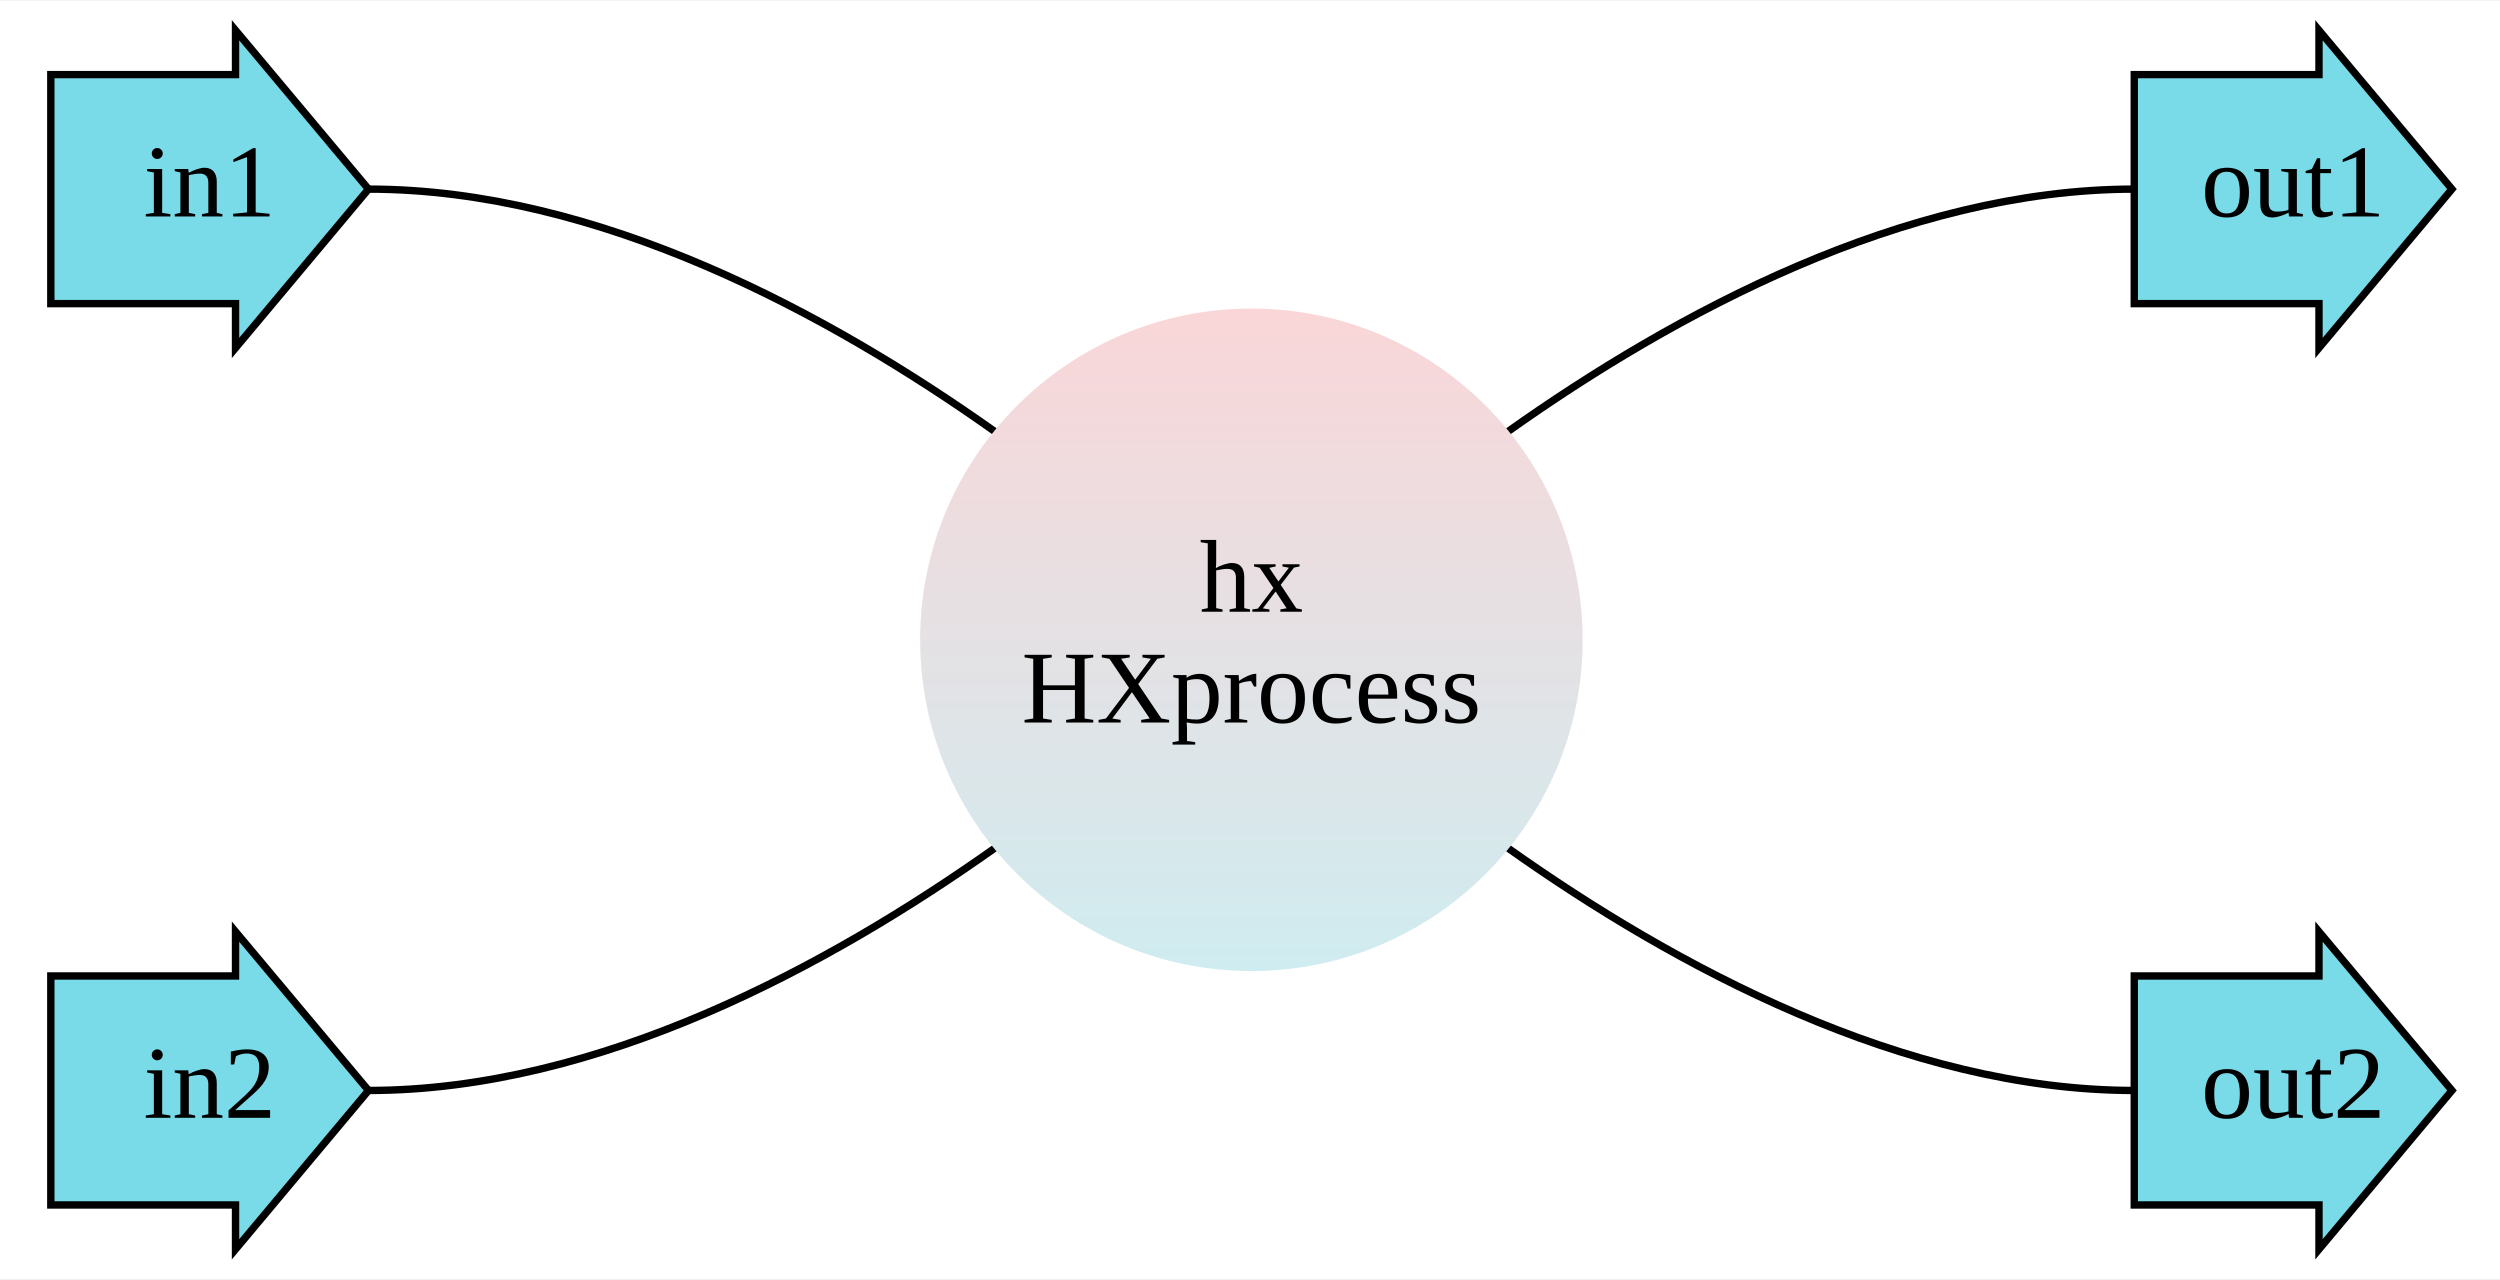
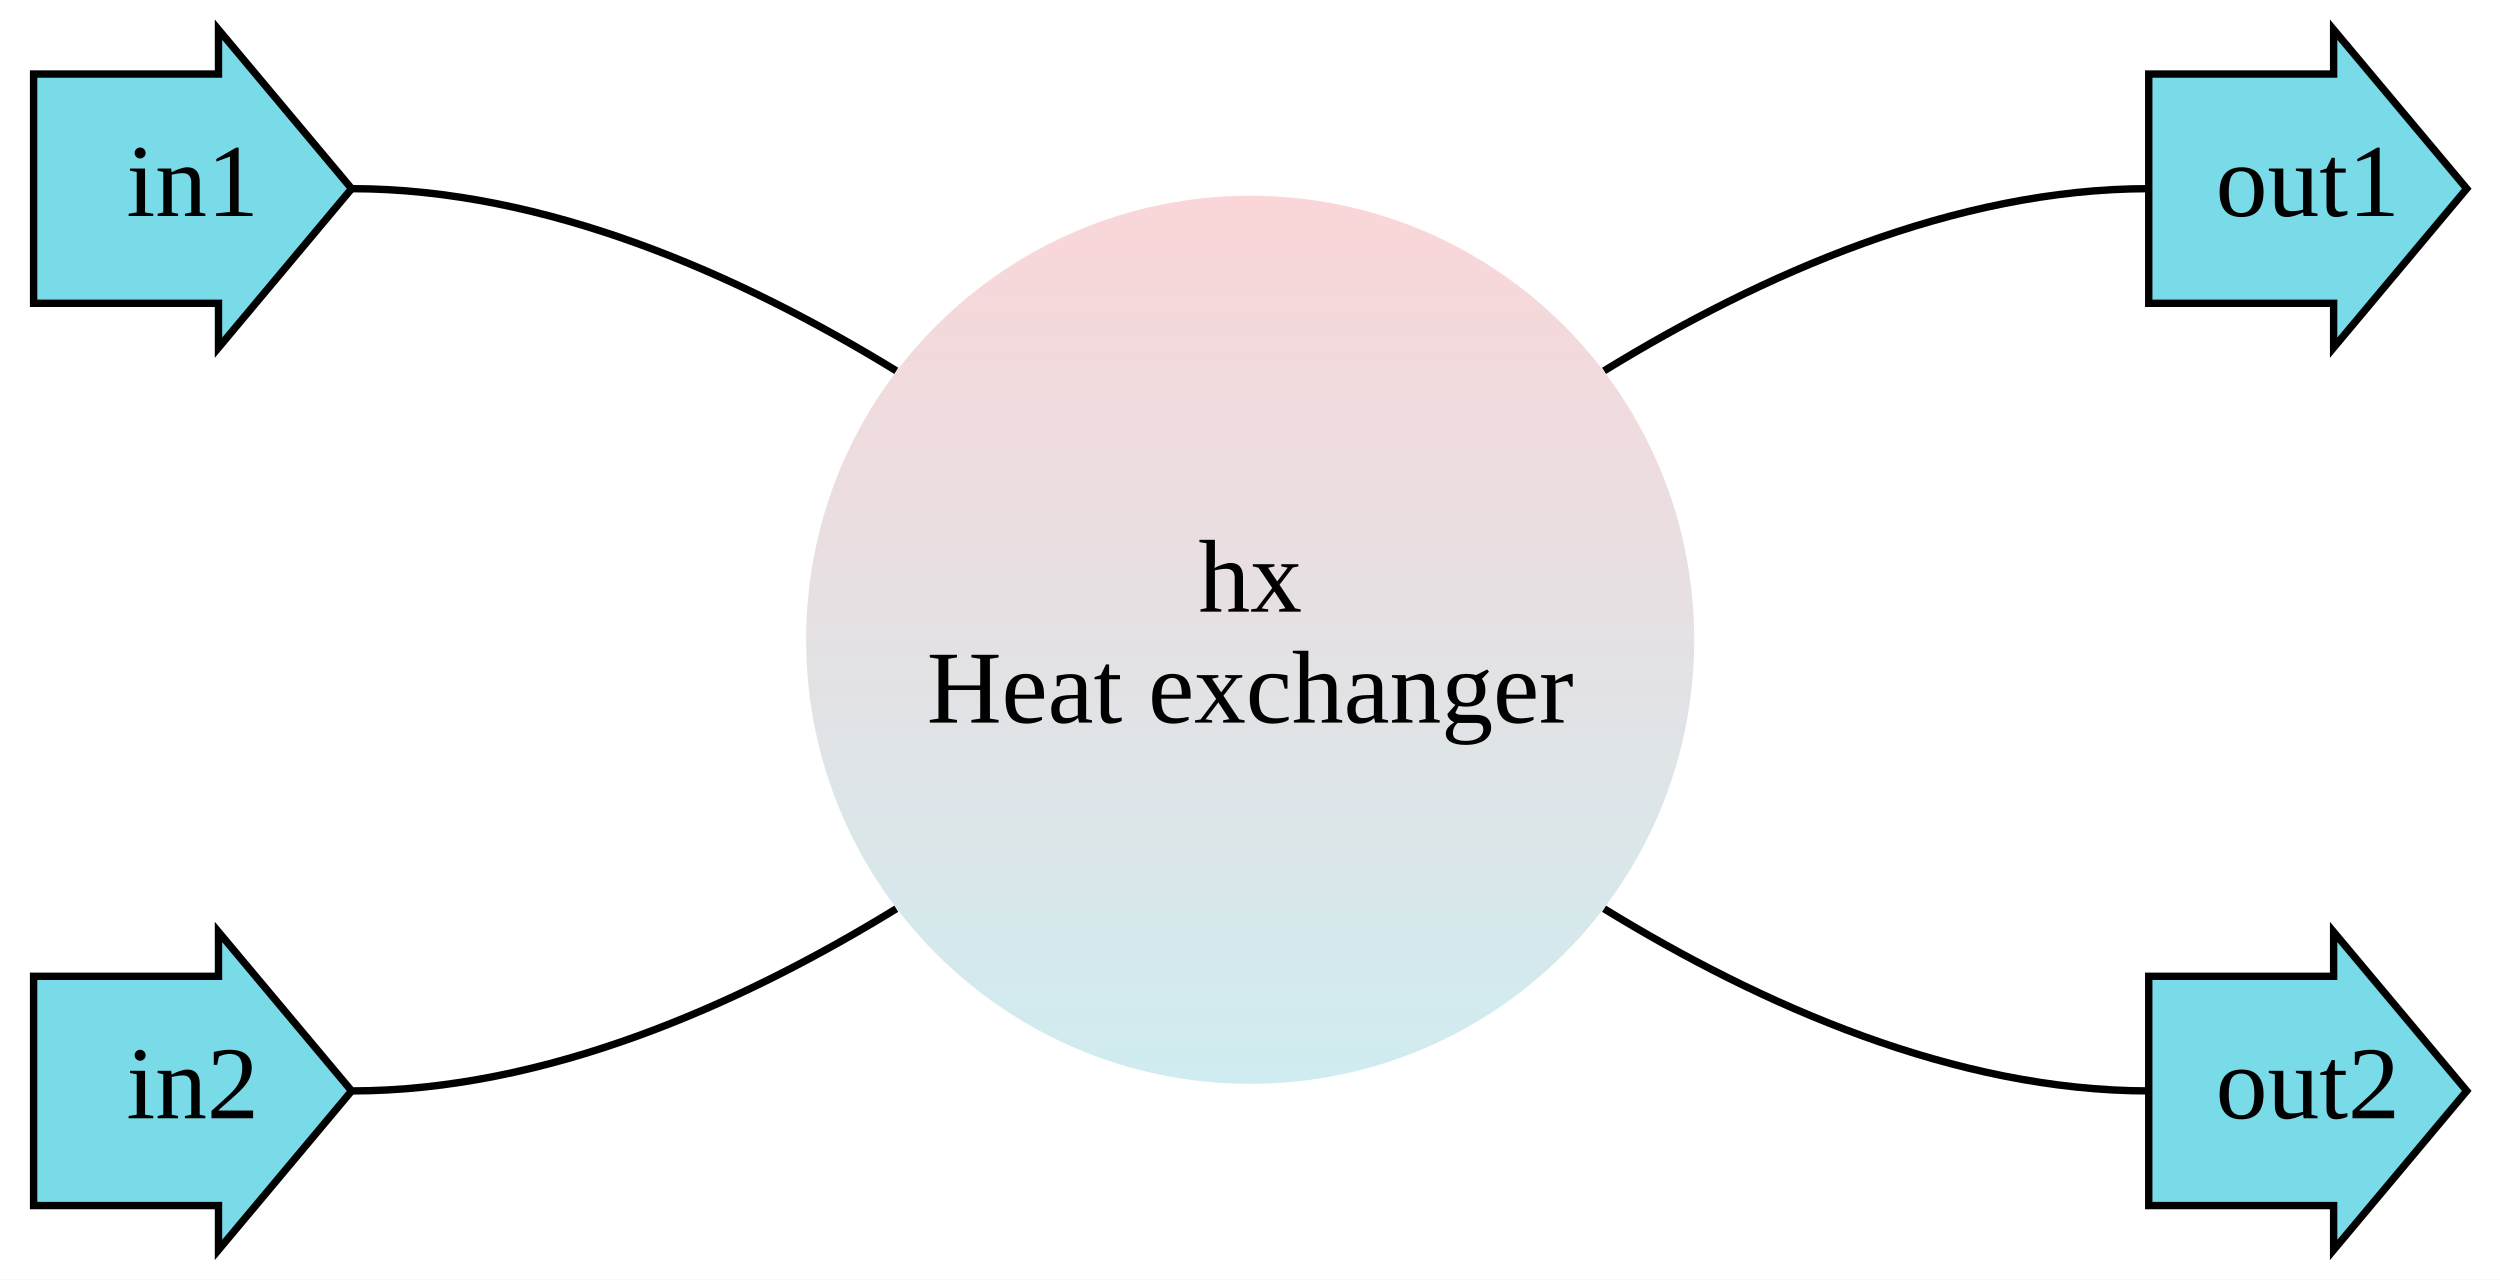
- <svg xmlns="http://www.w3.org/2000/svg" height="173pt" viewBox="0.00 0.00 338.38 173.00" width="338pt">
+ <svg xmlns="http://www.w3.org/2000/svg" height="173pt" viewBox="0.00 0.00 338.04 173.00" width="338pt">
  <g class="graph" id="graph0" transform="scale(1 1) rotate(0) translate(4 169)">
-     <polygon fill="white" points="-4,4 -4,-169 334.378,-169 334.378,4 -4,4" stroke="none" />
+     <polygon fill="white" points="-4,4 -4,-169 334.043,-169 334.043,4 -4,4" stroke="none" />
    <g class="edge" id="edge3">
-       <path d="M200.088,-110.679C222.627,-126.662 253.757,-143.5 284.878,-143.5" fill="none" stroke="black" />
+       <path d="M212.889,-118.865C234.17,-131.928 260.399,-143.5 286.543,-143.5" fill="none" stroke="black" />
    </g>
    <g class="edge" id="edge4">
-       <path d="M200.088,-54.321C222.627,-38.338 253.757,-21.5 284.878,-21.5" fill="none" stroke="black" />
+       <path d="M212.889,-46.135C234.17,-33.072 260.399,-21.5 286.543,-21.5" fill="none" stroke="black" />
    </g>
    <g class="edge" id="edge1">
-       <path d="M45.878,-143.5C77,-143.5 108.13,-126.662 130.668,-110.679" fill="none" stroke="black" />
+       <path d="M43.543,-143.5C69.688,-143.5 95.917,-131.928 117.197,-118.865" fill="none" stroke="black" />
    </g>
    <g class="edge" id="edge2">
-       <path d="M45.878,-21.5C77,-21.5 108.13,-38.338 130.668,-54.321" fill="none" stroke="black" />
+       <path d="M43.543,-21.5C69.688,-21.5 95.917,-33.072 117.197,-46.135" fill="none" stroke="black" />
    </g>
    <g class="node" id="node1">
      <defs>
-         <linearGradient gradientUnits="userSpaceOnUse" id="l_0" x1="165.378" x2="165.378" y1="-37.666" y2="-127.334">
+         <linearGradient gradientUnits="userSpaceOnUse" id="l_0" x1="165.043" x2="165.043" y1="-22.458" y2="-142.542">
          <stop offset="0" style="stop-color:#cfecf0;stop-opacity:1.;" />
          <stop offset="1" style="stop-color:#fad6d8;stop-opacity:1.;" />
        </linearGradient>
      </defs>
-       <ellipse cx="165.378" cy="-82.5" fill="url(#l_0)" rx="44.834" ry="44.834" stroke="none" />
-       <text font-family="Times New Roman,serif" font-size="14.00" text-anchor="middle" x="165.378" y="-86.3">hx</text>
-       <text font-family="Times New Roman,serif" font-size="14.00" text-anchor="middle" x="165.378" y="-71.3">HXprocess</text>
+       <ellipse cx="165.043" cy="-82.5" fill="url(#l_0)" rx="60.042" ry="60.042" stroke="none" />
+       <text font-family="Times New Roman,serif" font-size="14.00" text-anchor="middle" x="165.043" y="-86.3">hx</text>
+       <text font-family="Times New Roman,serif" font-size="14.00" text-anchor="middle" x="165.043" y="-71.3">Heat exchanger</text>
    </g>
    <g class="node" id="node2">
-       <polygon fill="#79dae8" points="27.878,-159 2.878,-159 2.878,-128 27.878,-128 27.878,-122 45.878,-143.5 27.878,-165 27.878,-159" stroke="black" />
-       <text font-family="Times New Roman,serif" font-size="14.00" text-anchor="middle" x="24.378" y="-139.8">in1</text>
+       <polygon fill="#79dae8" points="25.543,-159 0.543,-159 0.543,-128 25.543,-128 25.543,-122 43.543,-143.5 25.543,-165 25.543,-159" stroke="black" />
+       <text font-family="Times New Roman,serif" font-size="14.00" text-anchor="middle" x="22.043" y="-139.8">in1</text>
    </g>
    <g class="node" id="node3">
-       <polygon fill="#79dae8" points="27.878,-37 2.878,-37 2.878,-6 27.878,-6 27.878,-0 45.878,-21.5 27.878,-43 27.878,-37" stroke="black" />
-       <text font-family="Times New Roman,serif" font-size="14.00" text-anchor="middle" x="24.378" y="-17.8">in2</text>
+       <polygon fill="#79dae8" points="25.543,-37 0.543,-37 0.543,-6 25.543,-6 25.543,-0 43.543,-21.5 25.543,-43 25.543,-37" stroke="black" />
+       <text font-family="Times New Roman,serif" font-size="14.00" text-anchor="middle" x="22.043" y="-17.8">in2</text>
    </g>
    <g class="node" id="node4">
-       <polygon fill="#79dae8" points="309.878,-159 284.878,-159 284.878,-128 309.878,-128 309.878,-122 327.878,-143.5 309.878,-165 309.878,-159" stroke="black" />
-       <text font-family="Times New Roman,serif" font-size="14.00" text-anchor="middle" x="306.378" y="-139.8">out1</text>
+       <polygon fill="#79dae8" points="311.543,-159 286.543,-159 286.543,-128 311.543,-128 311.543,-122 329.543,-143.5 311.543,-165 311.543,-159" stroke="black" />
+       <text font-family="Times New Roman,serif" font-size="14.00" text-anchor="middle" x="308.043" y="-139.8">out1</text>
    </g>
    <g class="node" id="node5">
-       <polygon fill="#79dae8" points="309.878,-37 284.878,-37 284.878,-6 309.878,-6 309.878,-0 327.878,-21.5 309.878,-43 309.878,-37" stroke="black" />
-       <text font-family="Times New Roman,serif" font-size="14.00" text-anchor="middle" x="306.378" y="-17.8">out2</text>
+       <polygon fill="#79dae8" points="311.543,-37 286.543,-37 286.543,-6 311.543,-6 311.543,-0 329.543,-21.5 311.543,-43 311.543,-37" stroke="black" />
+       <text font-family="Times New Roman,serif" font-size="14.00" text-anchor="middle" x="308.043" y="-17.8">out2</text>
    </g>
  </g>
</svg>
